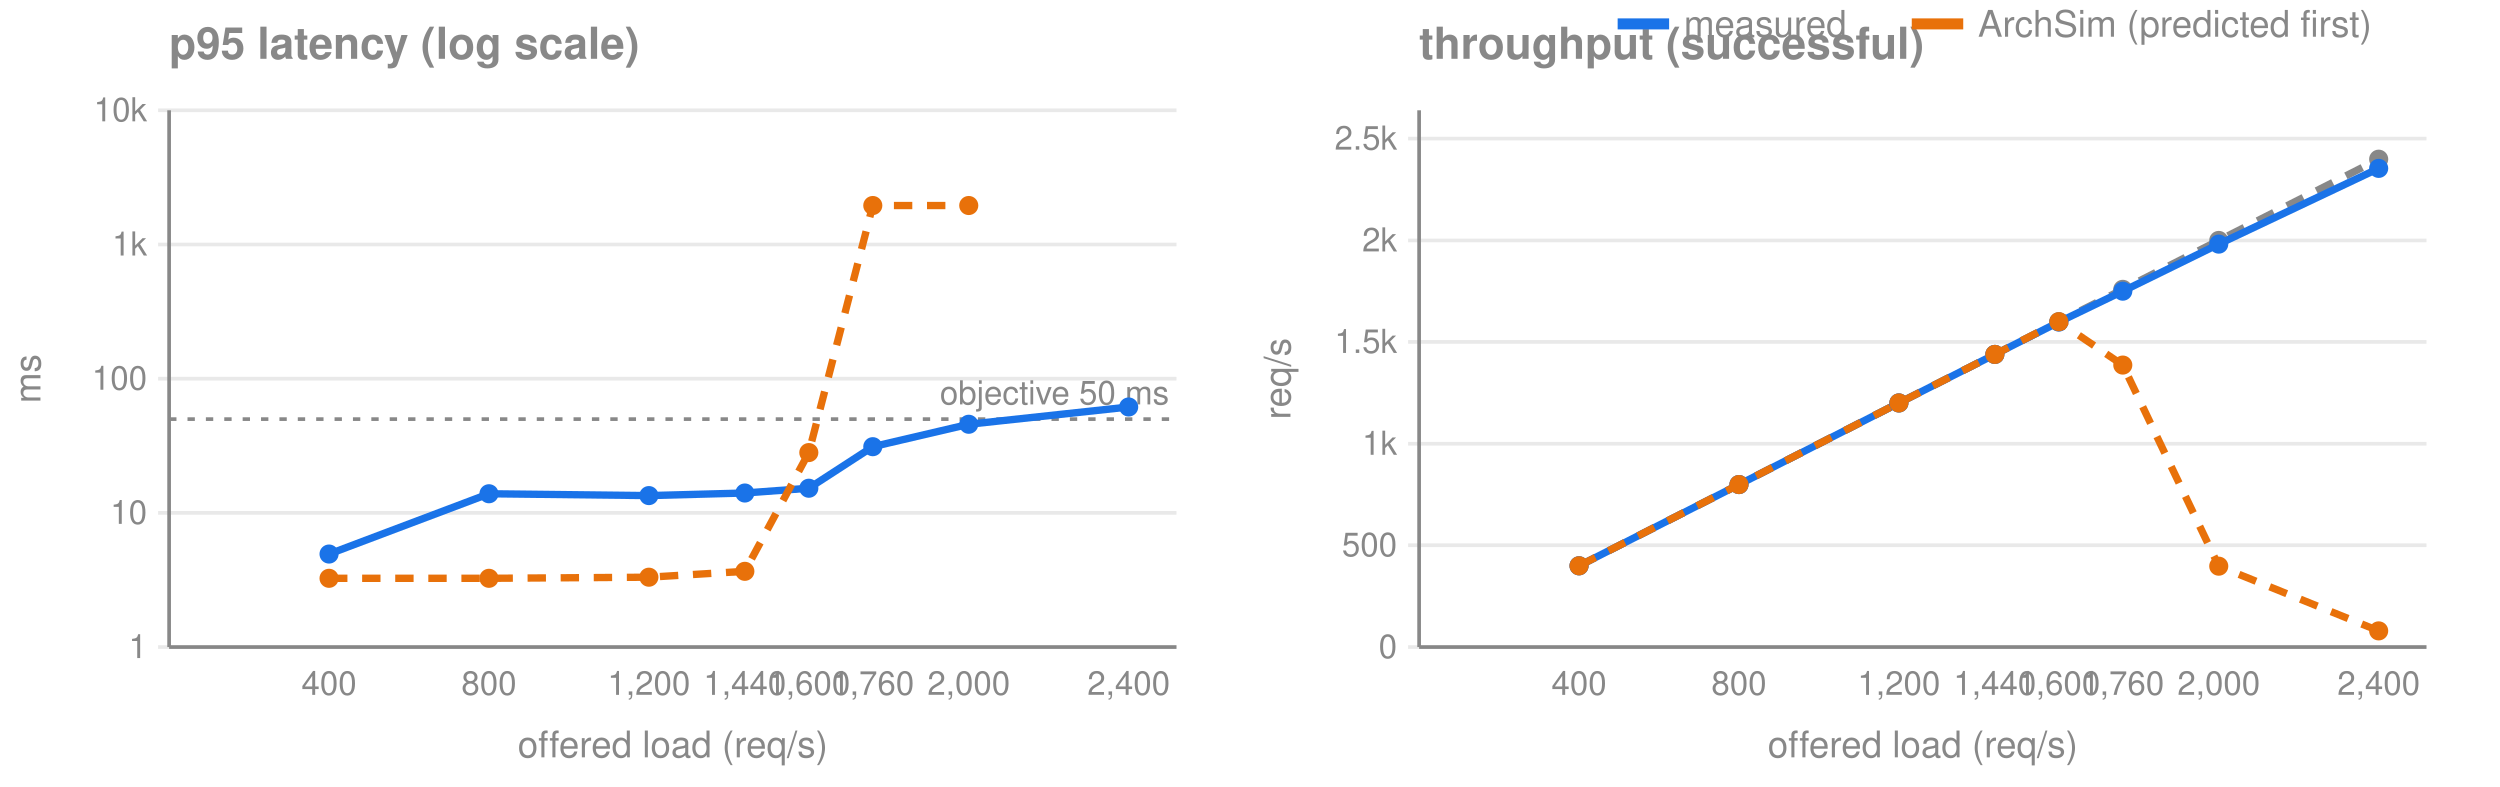
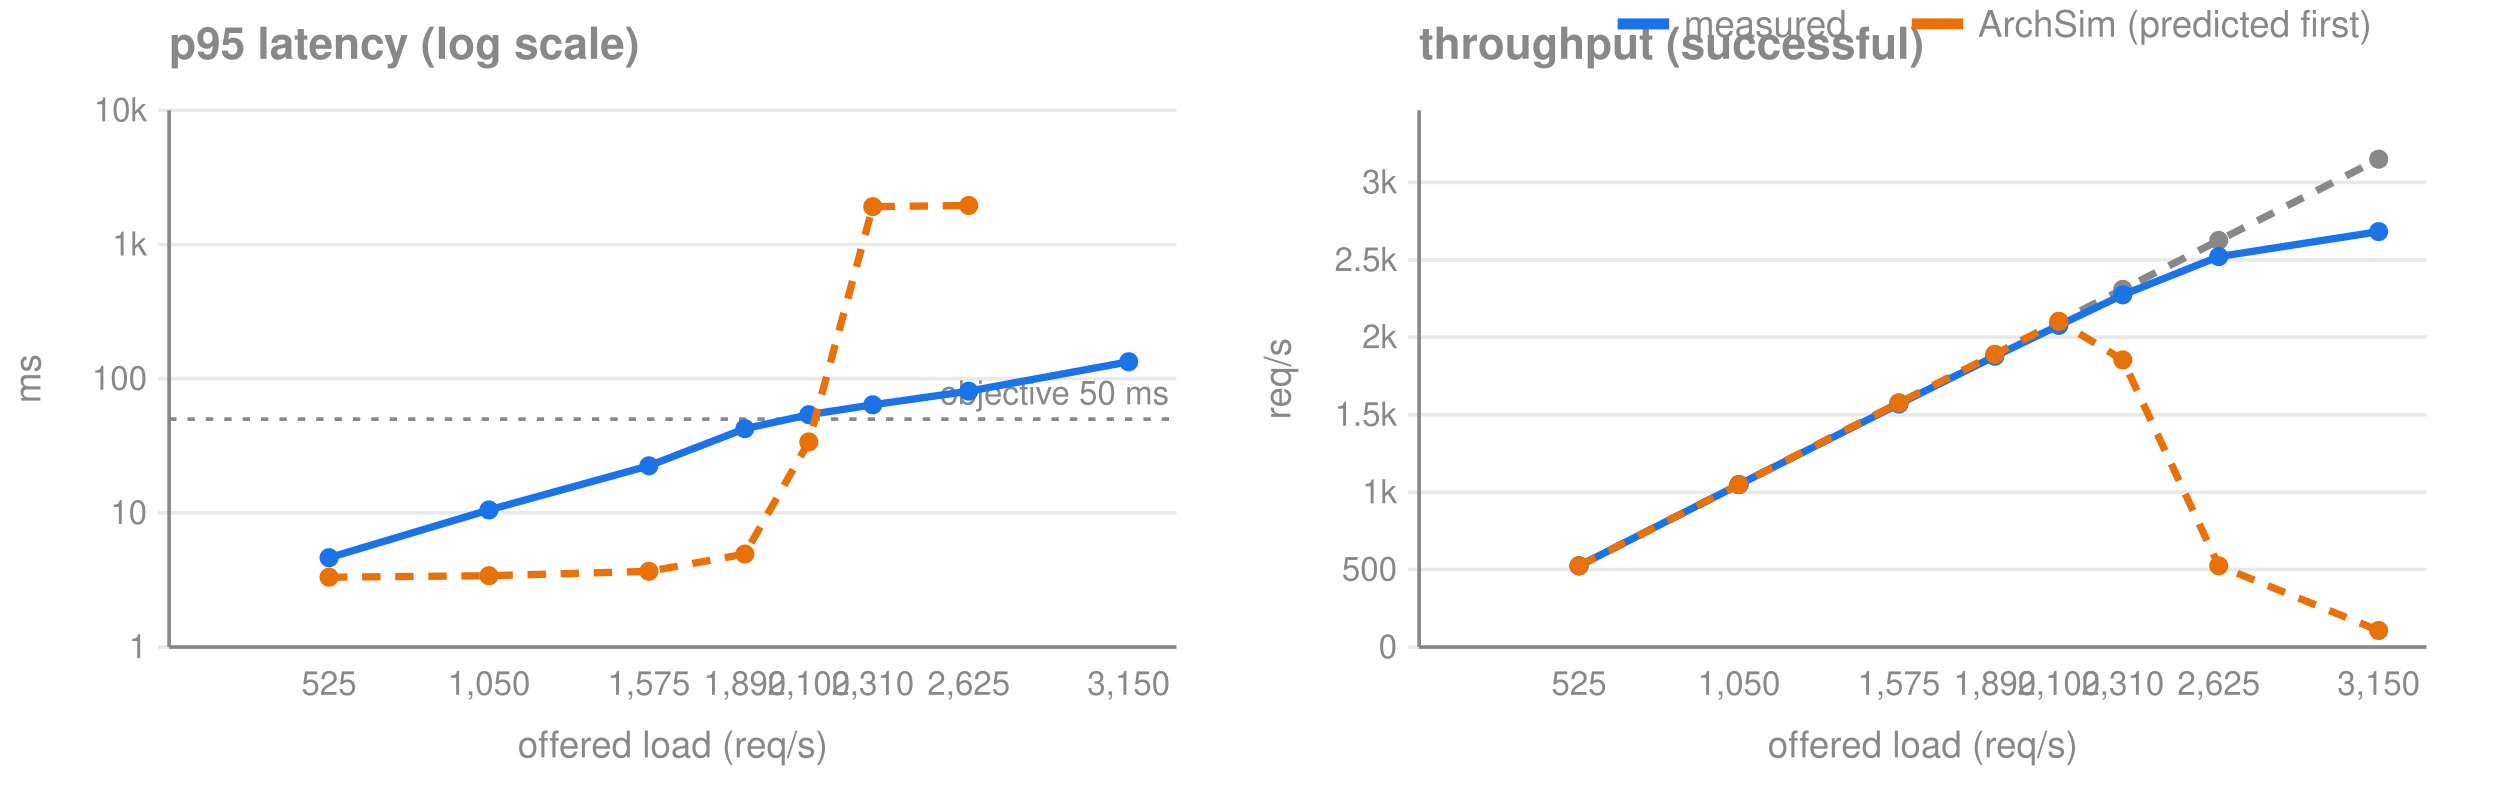
<svg xmlns="http://www.w3.org/2000/svg" viewBox="0 0 680 214" width="680" height="214" font-family="-apple-system, Segoe UI, Helvetica, Arial, sans-serif">
  <text x="46.0" y="16" font-size="12" font-weight="600" fill="#888888">p95 latency (log scale)</text>
  <line x1="46.0" y1="176.0" x2="320.0" y2="176.0" stroke="#888888" stroke-width="1" />
  <line x1="46.0" y1="30.0" x2="46.0" y2="176.0" stroke="#888888" stroke-width="1" />
  <line x1="43.0" y1="176.0" x2="320.0" y2="176.0" stroke="#888888" stroke-opacity="0.18" />
  <text x="40.0" y="179.0" font-size="9" text-anchor="end" fill="#888888">1</text>
  <line x1="43.0" y1="139.5" x2="320.0" y2="139.5" stroke="#888888" stroke-opacity="0.18" />
  <text x="40.0" y="142.5" font-size="9" text-anchor="end" fill="#888888">10</text>
  <line x1="43.0" y1="103.0" x2="320.0" y2="103.0" stroke="#888888" stroke-opacity="0.18" />
  <text x="40.0" y="106.0" font-size="9" text-anchor="end" fill="#888888">100</text>
  <line x1="43.0" y1="66.5" x2="320.0" y2="66.5" stroke="#888888" stroke-opacity="0.18" />
  <text x="40.0" y="69.5" font-size="9" text-anchor="end" fill="#888888">1k</text>
  <line x1="43.0" y1="30.0" x2="320.0" y2="30.0" stroke="#888888" stroke-opacity="0.18" />
  <text x="40.0" y="33.0" font-size="9" text-anchor="end" fill="#888888">10k</text>
-   <text x="89.5" y="189.0" font-size="9" text-anchor="middle" fill="#888888">400</text>
-   <text x="133.0" y="189.0" font-size="9" text-anchor="middle" fill="#888888">800</text>
-   <text x="176.5" y="189.0" font-size="9" text-anchor="middle" fill="#888888">1,200</text>
-   <text x="202.6" y="189.0" font-size="9" text-anchor="middle" fill="#888888">1,440</text>
-   <text x="220.0" y="189.0" font-size="9" text-anchor="middle" fill="#888888">1,600</text>
-   <text x="237.4" y="189.0" font-size="9" text-anchor="middle" fill="#888888">1,760</text>
-   <text x="263.5" y="189.0" font-size="9" text-anchor="middle" fill="#888888">2,000</text>
-   <text x="307.0" y="189.0" font-size="9" text-anchor="middle" fill="#888888">2,400</text>
+   <text x="89.5" y="189.0" font-size="9" text-anchor="middle" fill="#888888">525</text>
+   <text x="133.0" y="189.0" font-size="9" text-anchor="middle" fill="#888888">1,050</text>
+   <text x="176.5" y="189.0" font-size="9" text-anchor="middle" fill="#888888">1,575</text>
+   <text x="202.6" y="189.0" font-size="9" text-anchor="middle" fill="#888888">1,890</text>
+   <text x="220.0" y="189.0" font-size="9" text-anchor="middle" fill="#888888">2,100</text>
+   <text x="237.4" y="189.0" font-size="9" text-anchor="middle" fill="#888888">2,310</text>
+   <text x="263.5" y="189.0" font-size="9" text-anchor="middle" fill="#888888">2,625</text>
+   <text x="307.0" y="189.0" font-size="9" text-anchor="middle" fill="#888888">3,150</text>
  <text x="183.0" y="206.0" font-size="10" text-anchor="middle" fill="#888888">offered load (req/s)</text>
  <text x="11" y="103.0" font-size="10" text-anchor="middle" fill="#888888" transform="rotate(-90 11 103.0)">ms</text>
  <line x1="46.0" y1="114.0" x2="320.0" y2="114.0" stroke="#888888" stroke-dasharray="2 3" />
  <text x="318.0" y="110.0" font-size="9" text-anchor="end" fill="#888888">objective 50 ms</text>
-   <polyline points="89.5,150.7 133.0,134.3 176.5,134.8 202.6,134.1 220.0,132.8 237.4,121.5 263.5,115.4 307.0,110.7" fill="none" stroke="#1a73e8" stroke-width="2" />
-   <circle cx="89.5" cy="150.7" r="2.6" fill="#1a73e8" />
-   <circle cx="133.0" cy="134.3" r="2.6" fill="#1a73e8" />
-   <circle cx="176.5" cy="134.8" r="2.6" fill="#1a73e8" />
-   <circle cx="202.6" cy="134.1" r="2.6" fill="#1a73e8" />
-   <circle cx="220.0" cy="132.8" r="2.6" fill="#1a73e8" />
-   <circle cx="237.4" cy="121.5" r="2.6" fill="#1a73e8" />
-   <circle cx="263.5" cy="115.4" r="2.6" fill="#1a73e8" />
-   <circle cx="307.0" cy="110.7" r="2.6" fill="#1a73e8" />
-   <polyline points="89.5,157.3 133.0,157.3 176.5,157.0 202.6,155.4 220.0,123.1 237.4,55.9 263.5,55.9" fill="none" stroke="#e8710a" stroke-width="2" stroke-dasharray="5 4" />
-   <circle cx="89.5" cy="157.3" r="2.6" fill="#e8710a" />
-   <circle cx="133.0" cy="157.3" r="2.6" fill="#e8710a" />
-   <circle cx="176.5" cy="157.0" r="2.6" fill="#e8710a" />
-   <circle cx="202.6" cy="155.4" r="2.6" fill="#e8710a" />
-   <circle cx="220.0" cy="123.1" r="2.6" fill="#e8710a" />
-   <circle cx="237.4" cy="55.9" r="2.6" fill="#e8710a" />
+   <polyline points="89.5,151.7 133.0,138.7 176.5,126.7 202.6,116.6 220.0,112.8 237.4,110.1 263.5,106.4 307.0,98.4" fill="none" stroke="#1a73e8" stroke-width="2" />
+   <circle cx="89.5" cy="151.7" r="2.6" fill="#1a73e8" />
+   <circle cx="133.0" cy="138.7" r="2.6" fill="#1a73e8" />
+   <circle cx="176.5" cy="126.7" r="2.6" fill="#1a73e8" />
+   <circle cx="202.6" cy="116.6" r="2.6" fill="#1a73e8" />
+   <circle cx="220.0" cy="112.8" r="2.6" fill="#1a73e8" />
+   <circle cx="237.4" cy="110.1" r="2.6" fill="#1a73e8" />
+   <circle cx="263.5" cy="106.4" r="2.6" fill="#1a73e8" />
+   <circle cx="307.0" cy="98.4" r="2.6" fill="#1a73e8" />
+   <polyline points="89.5,157.0 133.0,156.6 176.5,155.4 202.6,150.7 220.0,120.2 237.4,56.2 263.5,55.9" fill="none" stroke="#e8710a" stroke-width="2" stroke-dasharray="5 4" />
+   <circle cx="89.5" cy="157.0" r="2.6" fill="#e8710a" />
+   <circle cx="133.0" cy="156.6" r="2.6" fill="#e8710a" />
+   <circle cx="176.5" cy="155.4" r="2.6" fill="#e8710a" />
+   <circle cx="202.6" cy="150.7" r="2.6" fill="#e8710a" />
+   <circle cx="220.0" cy="120.2" r="2.6" fill="#e8710a" />
+   <circle cx="237.4" cy="56.2" r="2.6" fill="#e8710a" />
  <circle cx="263.5" cy="55.9" r="2.6" fill="#e8710a" />
  <text x="386.0" y="16" font-size="12" font-weight="600" fill="#888888">throughput (successful)</text>
  <line x1="386.0" y1="176.0" x2="660.0" y2="176.0" stroke="#888888" stroke-width="1" />
  <line x1="386.0" y1="30.0" x2="386.0" y2="176.0" stroke="#888888" stroke-width="1" />
  <line x1="383.0" y1="176.0" x2="660.0" y2="176.0" stroke="#888888" stroke-opacity="0.18" />
  <text x="380.0" y="179.0" font-size="9" text-anchor="end" fill="#888888">0</text>
-   <line x1="383.0" y1="148.3" x2="660.0" y2="148.3" stroke="#888888" stroke-opacity="0.18" />
-   <text x="380.0" y="151.3" font-size="9" text-anchor="end" fill="#888888">500</text>
-   <line x1="383.0" y1="120.7" x2="660.0" y2="120.7" stroke="#888888" stroke-opacity="0.18" />
-   <text x="380.0" y="123.7" font-size="9" text-anchor="end" fill="#888888">1k</text>
-   <line x1="383.0" y1="93.0" x2="660.0" y2="93.0" stroke="#888888" stroke-opacity="0.18" />
-   <text x="380.0" y="96.0" font-size="9" text-anchor="end" fill="#888888">1.5k</text>
-   <line x1="383.0" y1="65.4" x2="660.0" y2="65.4" stroke="#888888" stroke-opacity="0.18" />
-   <text x="380.0" y="68.4" font-size="9" text-anchor="end" fill="#888888">2k</text>
-   <line x1="383.0" y1="37.7" x2="660.0" y2="37.7" stroke="#888888" stroke-opacity="0.18" />
-   <text x="380.0" y="40.7" font-size="9" text-anchor="end" fill="#888888">2.5k</text>
-   <text x="429.5" y="189.0" font-size="9" text-anchor="middle" fill="#888888">400</text>
-   <text x="473.0" y="189.0" font-size="9" text-anchor="middle" fill="#888888">800</text>
-   <text x="516.5" y="189.0" font-size="9" text-anchor="middle" fill="#888888">1,200</text>
-   <text x="542.6" y="189.0" font-size="9" text-anchor="middle" fill="#888888">1,440</text>
-   <text x="560.0" y="189.0" font-size="9" text-anchor="middle" fill="#888888">1,600</text>
-   <text x="577.4" y="189.0" font-size="9" text-anchor="middle" fill="#888888">1,760</text>
-   <text x="603.5" y="189.0" font-size="9" text-anchor="middle" fill="#888888">2,000</text>
-   <text x="647.0" y="189.0" font-size="9" text-anchor="middle" fill="#888888">2,400</text>
+   <line x1="383.0" y1="154.9" x2="660.0" y2="154.9" stroke="#888888" stroke-opacity="0.18" />
+   <text x="380.0" y="157.9" font-size="9" text-anchor="end" fill="#888888">500</text>
+   <line x1="383.0" y1="133.9" x2="660.0" y2="133.9" stroke="#888888" stroke-opacity="0.18" />
+   <text x="380.0" y="136.9" font-size="9" text-anchor="end" fill="#888888">1k</text>
+   <line x1="383.0" y1="112.8" x2="660.0" y2="112.8" stroke="#888888" stroke-opacity="0.18" />
+   <text x="380.0" y="115.8" font-size="9" text-anchor="end" fill="#888888">1.5k</text>
+   <line x1="383.0" y1="91.7" x2="660.0" y2="91.7" stroke="#888888" stroke-opacity="0.18" />
+   <text x="380.0" y="94.7" font-size="9" text-anchor="end" fill="#888888">2k</text>
+   <line x1="383.0" y1="70.7" x2="660.0" y2="70.7" stroke="#888888" stroke-opacity="0.18" />
+   <text x="380.0" y="73.7" font-size="9" text-anchor="end" fill="#888888">2.5k</text>
+   <line x1="383.0" y1="49.6" x2="660.0" y2="49.6" stroke="#888888" stroke-opacity="0.18" />
+   <text x="380.0" y="52.6" font-size="9" text-anchor="end" fill="#888888">3k</text>
+   <text x="429.5" y="189.0" font-size="9" text-anchor="middle" fill="#888888">525</text>
+   <text x="473.0" y="189.0" font-size="9" text-anchor="middle" fill="#888888">1,050</text>
+   <text x="516.5" y="189.0" font-size="9" text-anchor="middle" fill="#888888">1,575</text>
+   <text x="542.6" y="189.0" font-size="9" text-anchor="middle" fill="#888888">1,890</text>
+   <text x="560.0" y="189.0" font-size="9" text-anchor="middle" fill="#888888">2,100</text>
+   <text x="577.4" y="189.0" font-size="9" text-anchor="middle" fill="#888888">2,310</text>
+   <text x="603.5" y="189.0" font-size="9" text-anchor="middle" fill="#888888">2,625</text>
+   <text x="647.0" y="189.0" font-size="9" text-anchor="middle" fill="#888888">3,150</text>
  <text x="523.0" y="206.0" font-size="10" text-anchor="middle" fill="#888888">offered load (req/s)</text>
  <text x="351" y="103.0" font-size="10" text-anchor="middle" fill="#888888" transform="rotate(-90 351 103.0)">req/s</text>
  <polyline points="429.5,153.9 473.0,131.8 516.5,109.6 542.6,96.4 560.0,87.5 577.4,78.7 603.5,65.4 647.0,43.3" fill="none" stroke="#888888" stroke-width="2" stroke-dasharray="5 4" />
  <circle cx="429.5" cy="153.9" r="2.6" fill="#888888" />
  <circle cx="473.0" cy="131.8" r="2.6" fill="#888888" />
  <circle cx="516.5" cy="109.6" r="2.6" fill="#888888" />
  <circle cx="542.6" cy="96.4" r="2.6" fill="#888888" />
  <circle cx="560.0" cy="87.5" r="2.6" fill="#888888" />
  <circle cx="577.4" cy="78.7" r="2.6" fill="#888888" />
  <circle cx="603.5" cy="65.4" r="2.6" fill="#888888" />
  <circle cx="647.0" cy="43.3" r="2.6" fill="#888888" />
-   <polyline points="429.5,153.9 473.0,131.8 516.5,109.6 542.6,96.4 560.0,87.6 577.4,79.2 603.5,66.4 647.0,45.8" fill="none" stroke="#1a73e8" stroke-width="2" />
+   <polyline points="429.5,153.9 473.0,131.8 516.5,109.9 542.6,96.9 560.0,88.5 577.4,80.2 603.5,69.8 647.0,63.0" fill="none" stroke="#1a73e8" stroke-width="2" />
  <circle cx="429.5" cy="153.9" r="2.6" fill="#1a73e8" />
  <circle cx="473.0" cy="131.8" r="2.6" fill="#1a73e8" />
-   <circle cx="516.5" cy="109.6" r="2.6" fill="#1a73e8" />
-   <circle cx="542.6" cy="96.4" r="2.6" fill="#1a73e8" />
-   <circle cx="560.0" cy="87.6" r="2.6" fill="#1a73e8" />
-   <circle cx="577.4" cy="79.2" r="2.6" fill="#1a73e8" />
-   <circle cx="603.5" cy="66.4" r="2.6" fill="#1a73e8" />
-   <circle cx="647.0" cy="45.8" r="2.6" fill="#1a73e8" />
-   <polyline points="429.5,153.9 473.0,131.8 516.5,109.6 542.6,96.4 560.0,87.5 577.4,99.3 603.5,154.0 647.0,171.6" fill="none" stroke="#e8710a" stroke-width="2" stroke-dasharray="5 4" />
+   <circle cx="516.5" cy="109.9" r="2.6" fill="#1a73e8" />
+   <circle cx="542.6" cy="96.9" r="2.6" fill="#1a73e8" />
+   <circle cx="560.0" cy="88.5" r="2.6" fill="#1a73e8" />
+   <circle cx="577.4" cy="80.2" r="2.6" fill="#1a73e8" />
+   <circle cx="603.5" cy="69.8" r="2.6" fill="#1a73e8" />
+   <circle cx="647.0" cy="63.0" r="2.6" fill="#1a73e8" />
+   <polyline points="429.5,153.9 473.0,131.8 516.5,109.6 542.6,96.4 560.0,87.4 577.4,97.9 603.5,153.9 647.0,171.5" fill="none" stroke="#e8710a" stroke-width="2" stroke-dasharray="5 4" />
  <circle cx="429.5" cy="153.9" r="2.6" fill="#e8710a" />
  <circle cx="473.0" cy="131.8" r="2.6" fill="#e8710a" />
  <circle cx="516.5" cy="109.6" r="2.6" fill="#e8710a" />
  <circle cx="542.6" cy="96.4" r="2.6" fill="#e8710a" />
-   <circle cx="560.0" cy="87.5" r="2.6" fill="#e8710a" />
-   <circle cx="577.4" cy="99.3" r="2.6" fill="#e8710a" />
-   <circle cx="603.5" cy="154.0" r="2.6" fill="#e8710a" />
-   <circle cx="647.0" cy="171.6" r="2.6" fill="#e8710a" />
+   <circle cx="560.0" cy="87.4" r="2.6" fill="#e8710a" />
+   <circle cx="577.4" cy="97.9" r="2.6" fill="#e8710a" />
+   <circle cx="603.5" cy="153.9" r="2.6" fill="#e8710a" />
+   <circle cx="647.0" cy="171.5" r="2.6" fill="#e8710a" />
  <rect x="440" y="5" width="14" height="3" fill="#1a73e8" />
  <text x="458" y="10" font-size="10" fill="#888888">measured</text>
  <rect x="520" y="5" width="14" height="3" fill="#e8710a" />
  <text x="538" y="10" font-size="10" fill="#888888">ArchSim (predicted first)</text>
</svg>
